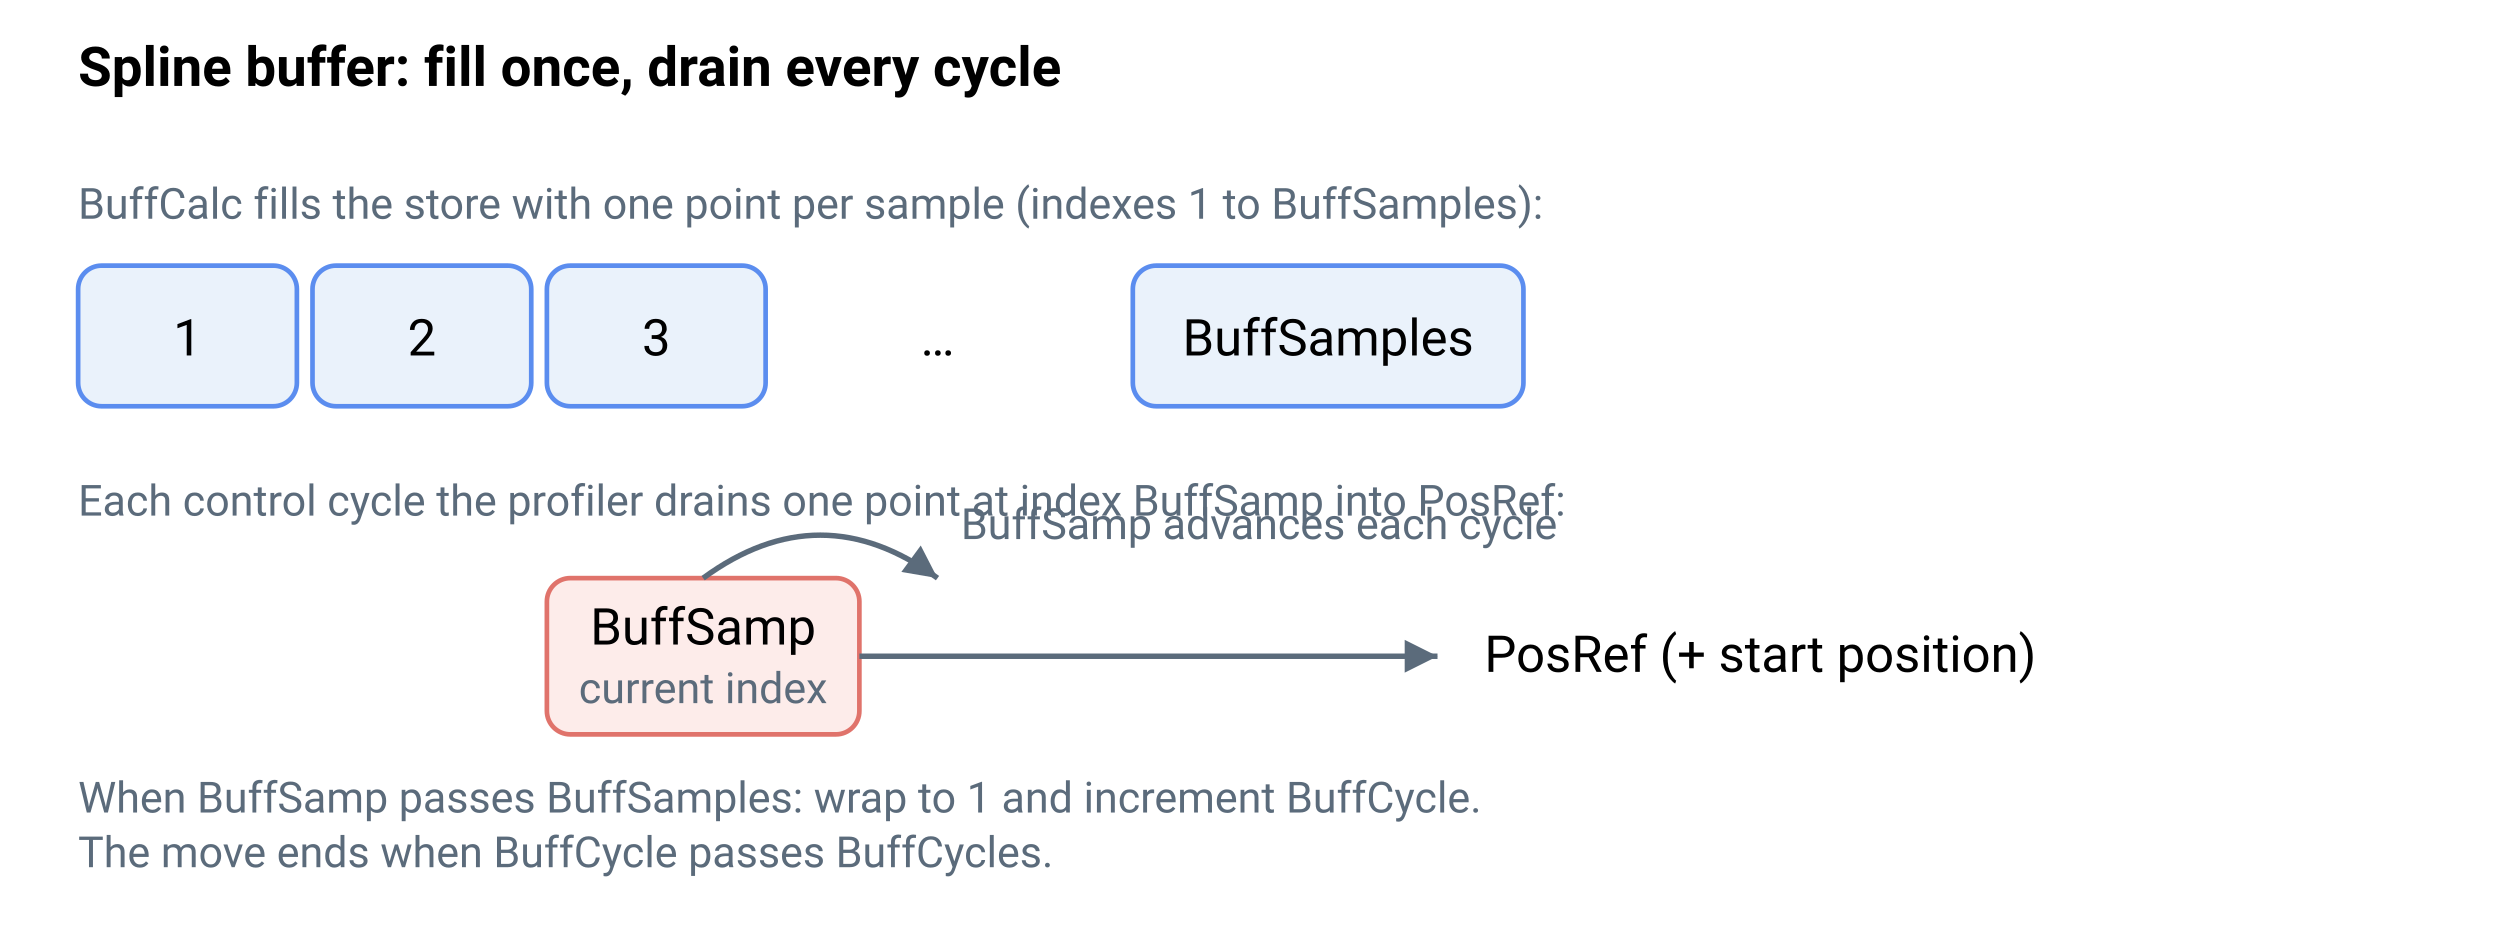
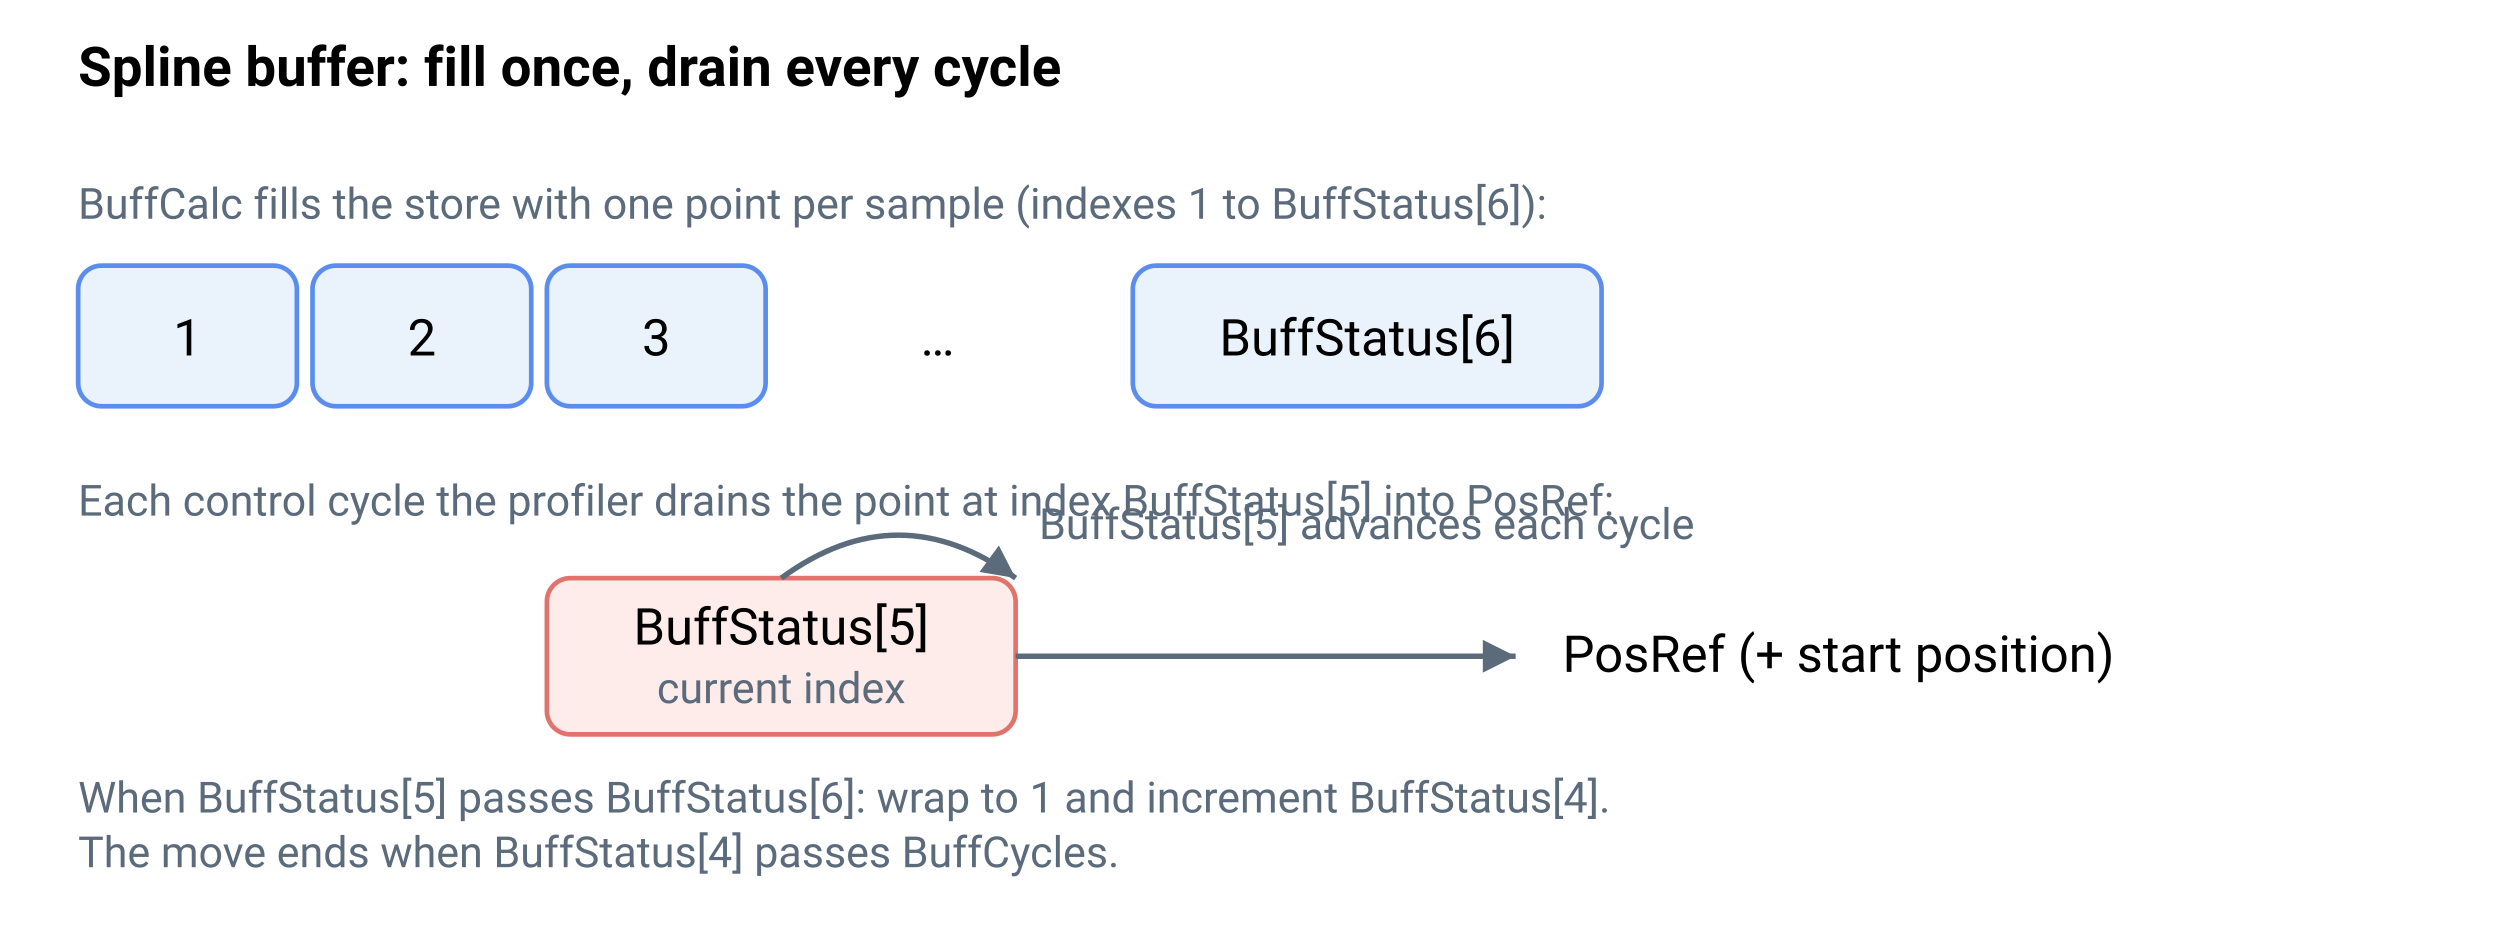
- <svg xmlns="http://www.w3.org/2000/svg" width="640" height="240" viewBox="0 0 640 240" font-family="-apple-system,Segoe UI,Roboto,sans-serif" font-size="13" role="img" aria-label="Spline buffer fill and drain: BuffCalc fills the store with one point per sample at indexes 1 through BuffSamples; each control cycle the profiler drains one point at index BuffSamp into PosRef and advances BuffSamp; when BuffSamp passes BuffSamples it wraps and BuffCycle is incremented; the motion ends when BuffCycle passes BuffCycles.">
+ <svg xmlns="http://www.w3.org/2000/svg" width="640" height="240" viewBox="0 0 640 240" font-family="-apple-system,Segoe UI,Roboto,sans-serif" font-size="13" role="img" aria-label="Spline buffer fill and drain: BuffCalc fills the internal store with one point per servo sample at indexes 1 through BuffStatus[6]; each control cycle the profiler drains the point at BuffStatus[5] into PosRef and advances that index; when it passes BuffStatus[6] it wraps to 1 and BuffStatus[4] is incremented; the motion ends when BuffStatus[4] passes BuffCycles.">
  <defs>
    <marker id="arrow" markerWidth="8" markerHeight="8" refX="6" refY="3" orient="auto">
      <path d="M0,0 L6,3 L0,6 Z" fill="#5b6b7b" />
    </marker>
  </defs>
  <text x="20" y="22" font-size="14" font-weight="bold">Spline buffer: fill once, drain every cycle</text>
-   <text x="20" y="56" fill="#5b6b7b" font-size="11">BuffCalc fills the store with one point per sample (indexes 1 to BuffSamples):</text>
+   <text x="20" y="56" fill="#5b6b7b" font-size="11">BuffCalc fills the store with one point per sample (indexes 1 to BuffStatus[6]):</text>
  <g>
    <rect x="20" y="68" width="56" height="36" rx="6" fill="#eaf2fb" stroke="#5b8def" stroke-width="1.2" />
    <text x="48" y="91" text-anchor="middle">1</text>
    <rect x="80" y="68" width="56" height="36" rx="6" fill="#eaf2fb" stroke="#5b8def" stroke-width="1.2" />
    <text x="108" y="91" text-anchor="middle">2</text>
    <rect x="140" y="68" width="56" height="36" rx="6" fill="#eaf2fb" stroke="#5b8def" stroke-width="1.2" />
    <text x="168" y="91" text-anchor="middle">3</text>
    <text x="240" y="91" text-anchor="middle">…</text>
-     <rect x="290" y="68" width="100" height="36" rx="6" fill="#eaf2fb" stroke="#5b8def" stroke-width="1.2" />
-     <text x="340" y="91" text-anchor="middle">BuffSamples</text>
+     <rect x="290" y="68" width="120" height="36" rx="6" fill="#eaf2fb" stroke="#5b8def" stroke-width="1.2" />
+     <text x="350" y="91" text-anchor="middle">BuffStatus[6]</text>
  </g>
-   <text x="20" y="132" fill="#5b6b7b" font-size="11">Each control cycle the profiler drains one point at index BuffSamp into PosRef:</text>
-   <rect x="140" y="148" width="80" height="40" rx="6" fill="#fdecea" stroke="#e0736b" stroke-width="1.2" />
-   <text x="180" y="165" text-anchor="middle">BuffSamp</text>
-   <text x="180" y="180" text-anchor="middle" font-size="11" fill="#5b6b7b">current index</text>
-   <line x1="220" y1="168" x2="368" y2="168" stroke="#5b6b7b" stroke-width="1.4" marker-end="url(#arrow)" />
-   <text x="380" y="172">PosRef (+ start position)</text>
-   <path d="M 180 148 q 30 -22 60 0" fill="none" stroke="#5b6b7b" stroke-width="1.4" marker-end="url(#arrow)" />
-   <text x="246" y="138" font-size="11" fill="#5b6b7b">BuffSamp advances each cycle</text>
-   <text x="20" y="208" fill="#5b6b7b" font-size="11">When BuffSamp passes BuffSamples: wrap to 1 and increment BuffCycle.</text>
-   <text x="20" y="222" fill="#5b6b7b" font-size="11">The move ends when BuffCycle passes BuffCycles.</text>
+   <text x="20" y="132" fill="#5b6b7b" font-size="11">Each control cycle the profiler drains the point at index BuffStatus[5] into PosRef:</text>
+   <rect x="140" y="148" width="120" height="40" rx="6" fill="#fdecea" stroke="#e0736b" stroke-width="1.2" />
+   <text x="200" y="165" text-anchor="middle">BuffStatus[5]</text>
+   <text x="200" y="180" text-anchor="middle" font-size="11" fill="#5b6b7b">current index</text>
+   <line x1="260" y1="168" x2="388" y2="168" stroke="#5b6b7b" stroke-width="1.4" marker-end="url(#arrow)" />
+   <text x="400" y="172">PosRef (+ start position)</text>
+   <path d="M 200 148 q 30 -22 60 0" fill="none" stroke="#5b6b7b" stroke-width="1.4" marker-end="url(#arrow)" />
+   <text x="266" y="138" font-size="11" fill="#5b6b7b">BuffStatus[5] advances each cycle</text>
+   <text x="20" y="208" fill="#5b6b7b" font-size="11">When BuffStatus[5] passes BuffStatus[6]: wrap to 1 and increment BuffStatus[4].</text>
+   <text x="20" y="222" fill="#5b6b7b" font-size="11">The move ends when BuffStatus[4] passes BuffCycles.</text>
</svg>
